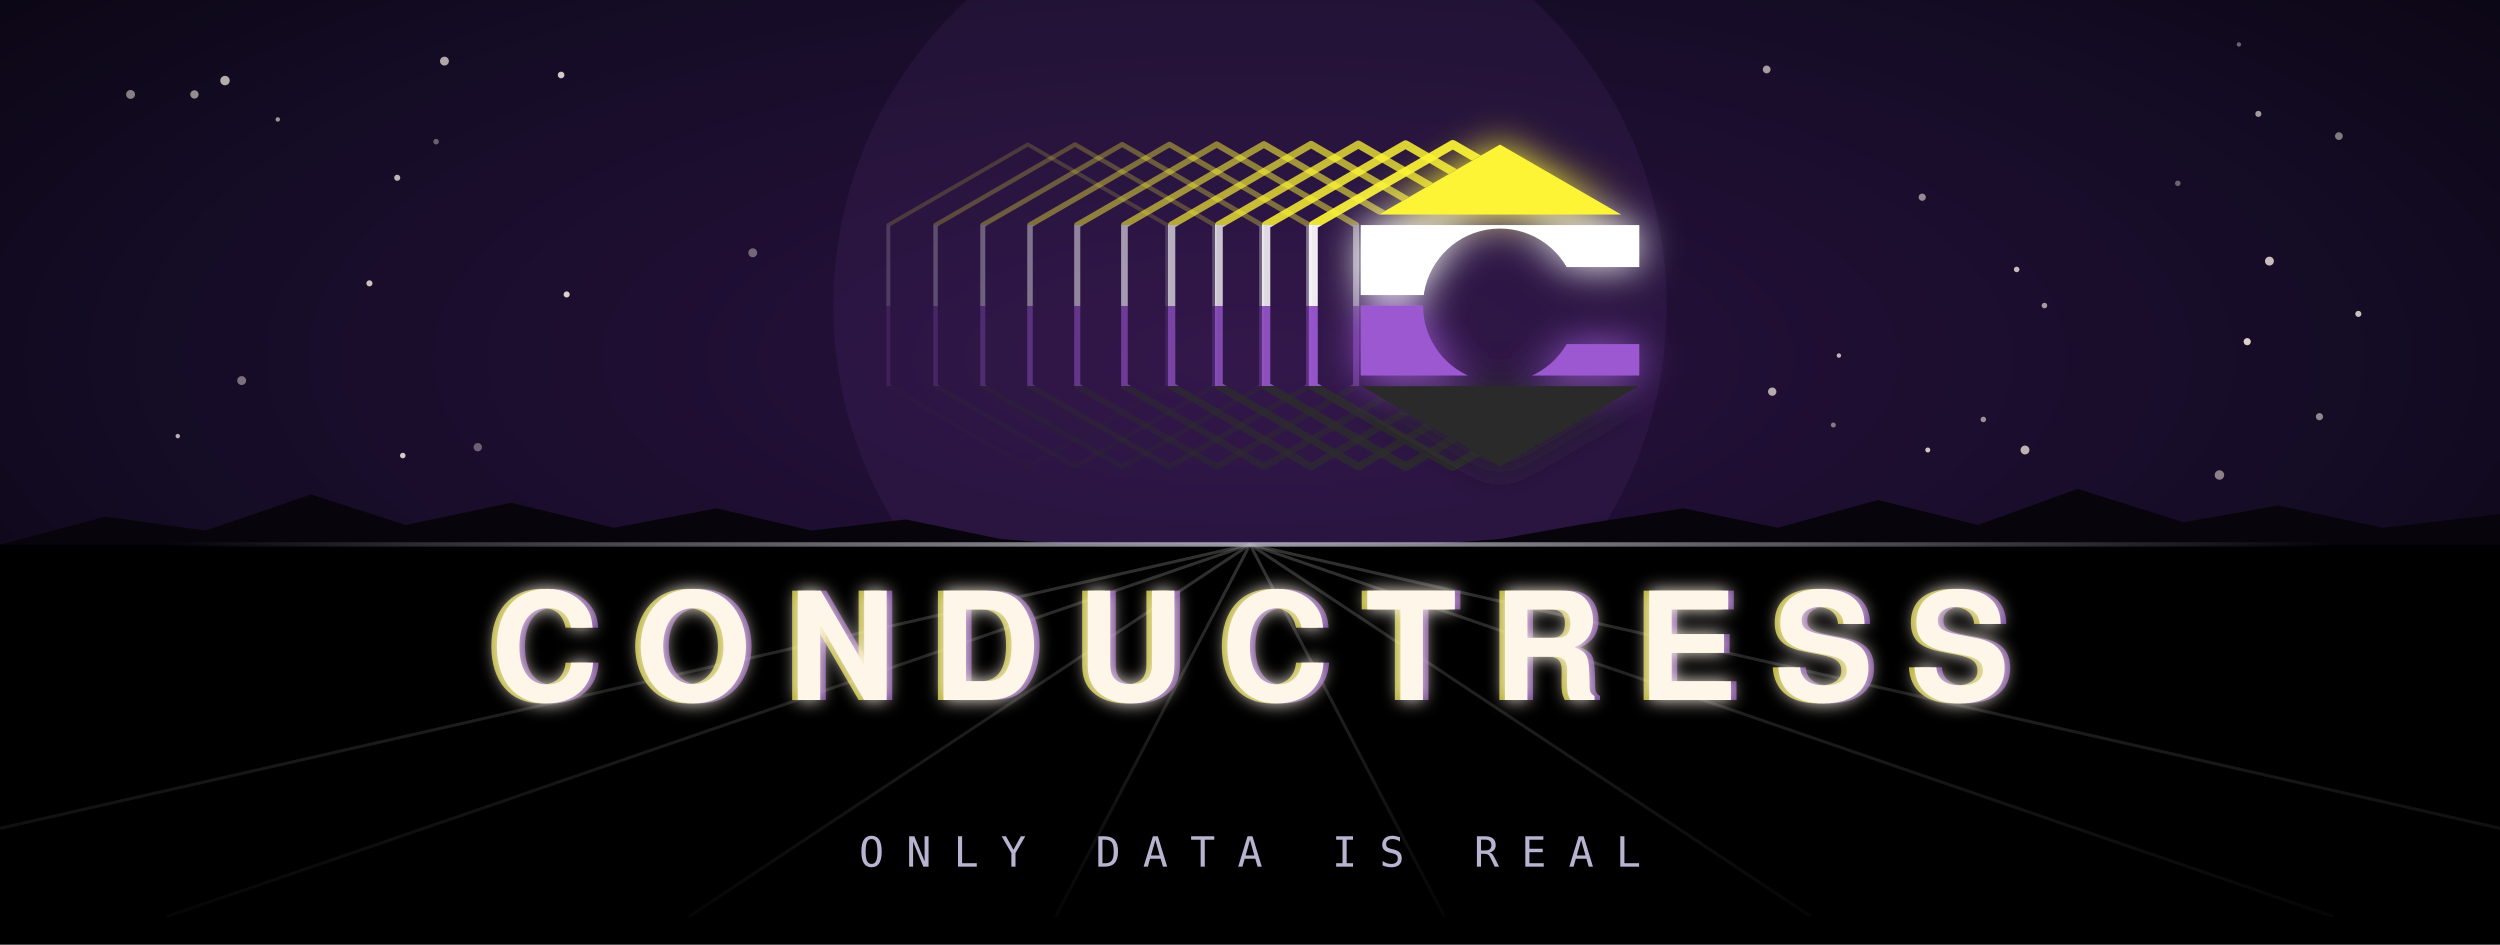
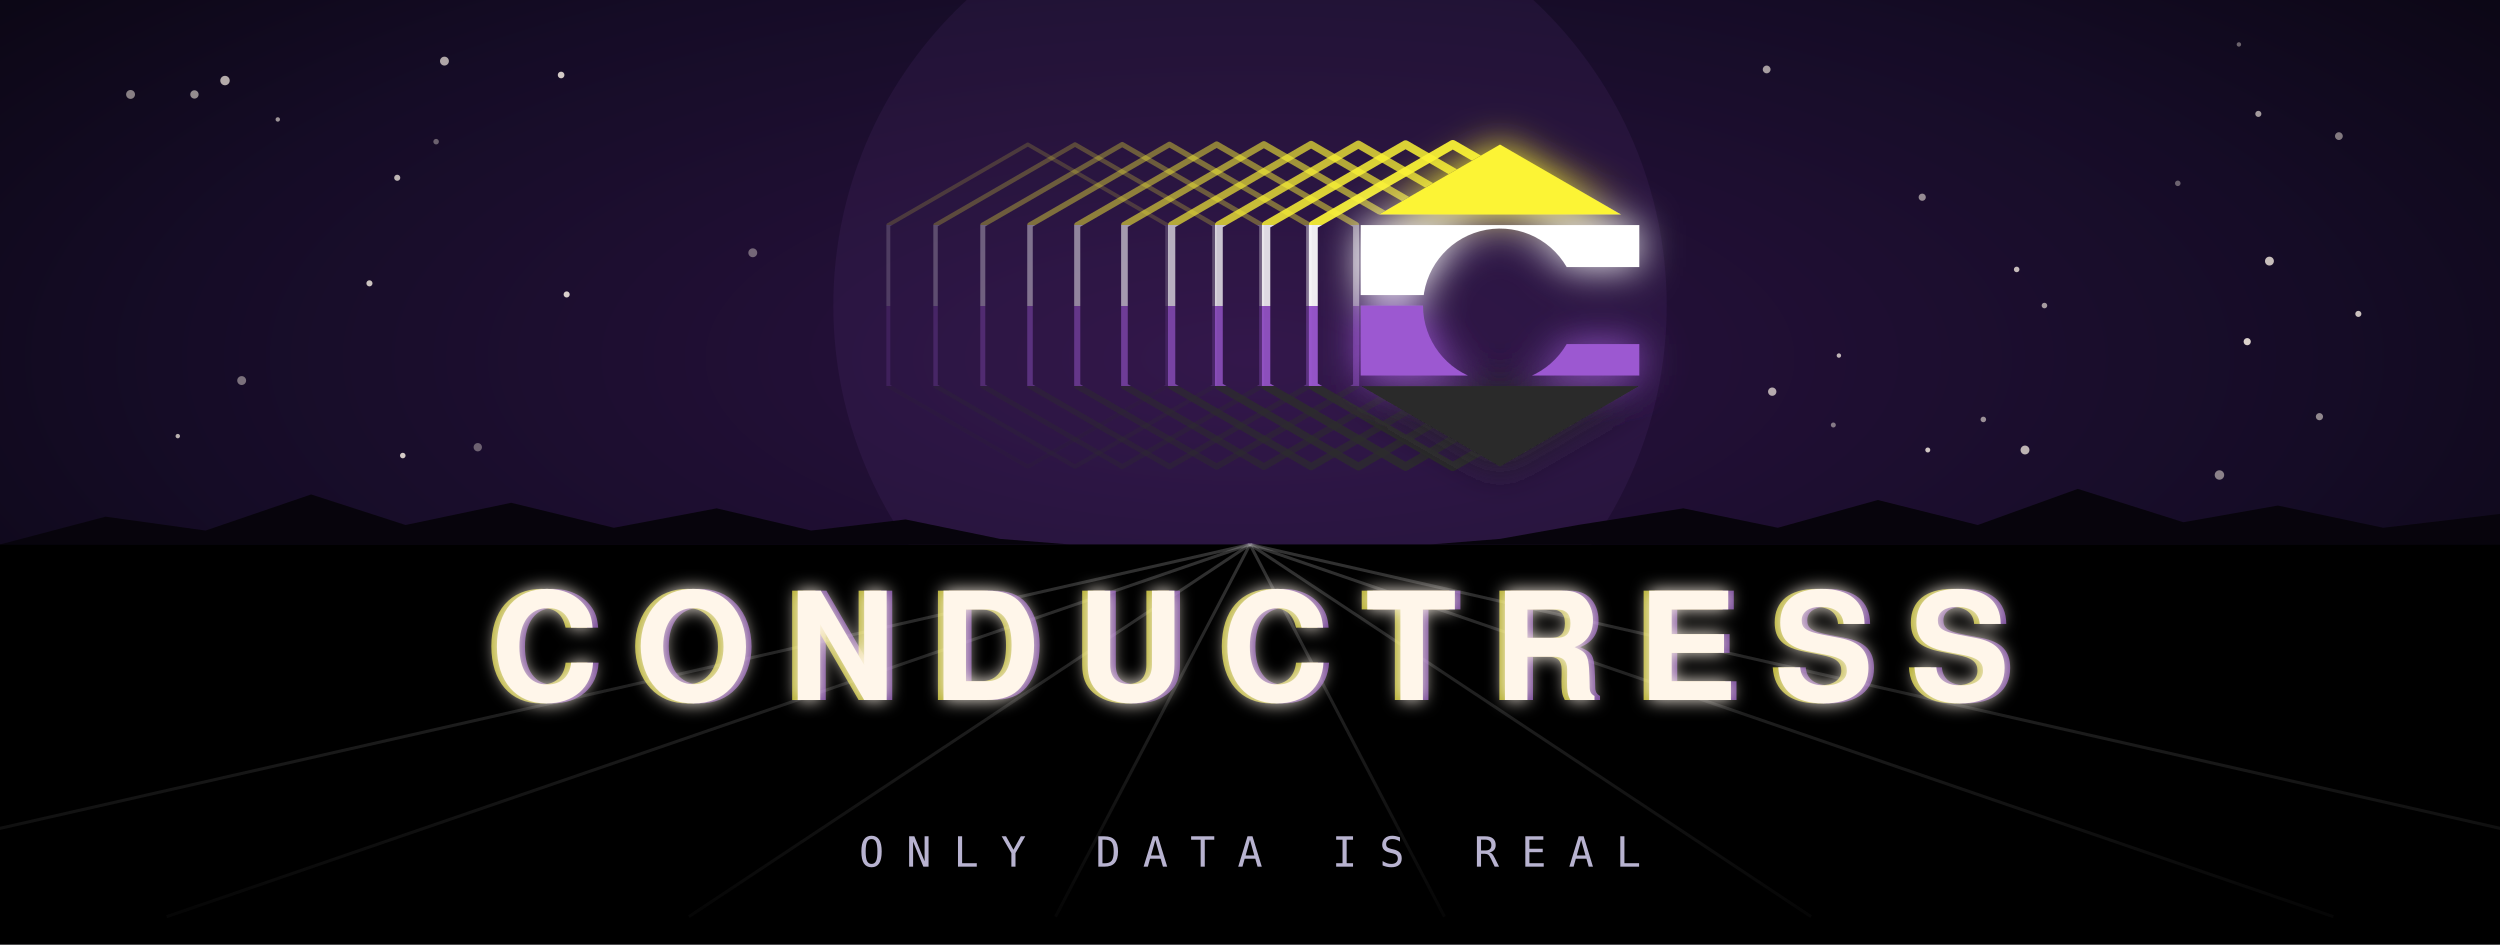
<svg xmlns="http://www.w3.org/2000/svg" viewBox="0 0 900 340" width="900" height="340" role="img" aria-label="Conductress">
  <defs>
    <radialGradient id="noh-sky" cx="50%" cy="38%" r="72%">
      <stop offset="0%" stop-color="#2a1140" />
      <stop offset="60%" stop-color="#150c26" />
      <stop offset="100%" stop-color="#07040d" />
    </radialGradient>
    <linearGradient id="noh-trail" gradientUnits="userSpaceOnUse" x1="0" y1="52" x2="0" y2="168">
      <stop offset="0" stop-color="#fcf434" />
      <stop offset="0.25" stop-color="#fcf434" />
      <stop offset="0.25" stop-color="#ffffff" />
      <stop offset="0.5" stop-color="#ffffff" />
      <stop offset="0.5" stop-color="#9c59d1" />
      <stop offset="0.75" stop-color="#9c59d1" />
      <stop offset="0.75" stop-color="#2c2c2c" />
      <stop offset="1" stop-color="#2c2c2c" />
    </linearGradient>
    <linearGradient id="noh-streak" x1="0" y1="0" x2="1" y2="0">
      <stop offset="0%" stop-color="#ffffff" stop-opacity="0" />
      <stop offset="100%" stop-color="#ffffff" stop-opacity="0.55" />
    </linearGradient>
    <linearGradient id="noh-grid" x1="0" y1="0" x2="0" y2="1">
      <stop offset="0%" stop-color="#ffffff" stop-opacity="0.28" />
      <stop offset="100%" stop-color="#ffffff" stop-opacity="0.03" />
    </linearGradient>
    <linearGradient id="noh-rule" gradientUnits="userSpaceOnUse" x1="60" y1="0" x2="840" y2="0">
      <stop offset="0%" stop-color="#ffffff" stop-opacity="0" />
      <stop offset="50%" stop-color="#d8d8e6" />
      <stop offset="100%" stop-color="#ffffff" stop-opacity="0" />
    </linearGradient>
    <filter id="noh-bloom" x="-60%" y="-60%" width="220%" height="220%">
      <feGaussianBlur stdDeviation="7" result="b1" />
      <feMerge>
        <feMergeNode in="b1" />
        <feMergeNode in="SourceGraphic" />
      </feMerge>
    </filter>
    <filter id="noh-soft" x="-40%" y="-40%" width="180%" height="180%">
      <feGaussianBlur stdDeviation="3" result="b2" />
      <feMerge>
        <feMergeNode in="b2" />
        <feMergeNode in="SourceGraphic" />
      </feMerge>
    </filter>
    <clipPath id="noh-notlead">
      <polygon points="-3789.5,-2449.1 4919.7,2582.1 7420.8,-1747.4 -1288.4,-6778.6" />
      <polygon points="590.2,-4919.0 590.2,5139.0 5590.2,5139.0 5590.2,-4919.0" />
      <polygon points="4919.7,-2362.1 -3789.5,2669.1 -1288.4,6998.6 7420.8,1967.4" />
      <polygon points="4869.5,2669.1 -3839.7,-2362.1 -6340.8,1967.4 2368.4,6998.6" />
      <polygon points="489.8,5139.0 489.8,-4919.0 -4510.2,-4919.0 -4510.2,5139.0" />
      <polygon points="-3839.7,2582.1 4869.5,-2449.1 2368.4,-6778.6 -6340.8,-1747.4" />
    </clipPath>
    <clipPath id="noh-c">
      <path d="M89.8 27 L50 4 L10.2 27 L10.2 73 L50 96 L89.8 73 L89.8 61 L69.05 61 A22 22 0 1 1 69.05 39 L89.8 39 Z" />
    </clipPath>
    <symbol id="noh-cmark" viewBox="0 0 100 100">
      <g clip-path="url(#noh-c)">
        <rect x="8" y="4.00" width="84" height="20.00" fill="#fcf434" />
        <rect x="8" y="27.00" width="84" height="20.00" fill="#ffffff" />
        <rect x="8" y="50.00" width="84" height="20.00" fill="#9c59d1" />
        <rect x="8" y="73.00" width="84" height="23.00" fill="#2c2c2c" />
      </g>
    </symbol>
  </defs>
  <g id="background">
    <rect width="900" height="340" fill="url(#noh-sky)" />
    <circle cx="450" cy="110" r="150" fill="#9c59d1" opacity="0.08" />
  </g>
  <g id="stars" fill="#fff6ea">
    <circle cx="736" cy="110" r="1.0" opacity="0.61" />
    <circle cx="729" cy="162" r="1.6" opacity="0.71" />
    <circle cx="636" cy="25" r="1.4" opacity="0.62" />
    <circle cx="64" cy="157" r="0.8" opacity="0.70" />
    <circle cx="660" cy="153" r="0.9" opacity="0.46" />
    <circle cx="726" cy="97" r="1.0" opacity="0.75" />
    <circle cx="202" cy="27" r="1.2" opacity="0.81" />
    <circle cx="87" cy="137" r="1.6" opacity="0.43" />
    <circle cx="714" cy="151" r="1.0" opacity="0.56" />
    <circle cx="100" cy="43" r="0.8" opacity="0.58" />
    <circle cx="849" cy="113" r="1.1" opacity="0.77" />
    <circle cx="813" cy="41" r="1.1" opacity="0.61" />
    <circle cx="47" cy="34" r="1.6" opacity="0.50" />
    <circle cx="694" cy="162" r="0.9" opacity="0.79" />
    <circle cx="806" cy="16" r="0.8" opacity="0.38" />
    <circle cx="70" cy="34" r="1.5" opacity="0.55" />
    <circle cx="172" cy="161" r="1.5" opacity="0.36" />
    <circle cx="842" cy="49" r="1.4" opacity="0.47" />
    <circle cx="809" cy="123" r="1.3" opacity="0.84" />
    <circle cx="835" cy="150" r="1.3" opacity="0.53" />
    <circle cx="692" cy="71" r="1.3" opacity="0.54" />
    <circle cx="143" cy="64" r="1.1" opacity="0.72" />
    <circle cx="157" cy="51" r="1.0" opacity="0.36" />
    <circle cx="81" cy="29" r="1.7" opacity="0.68" />
    <circle cx="662" cy="128" r="0.8" opacity="0.72" />
    <circle cx="145" cy="164" r="1.0" opacity="0.81" />
    <circle cx="271" cy="91" r="1.6" opacity="0.38" />
    <circle cx="817" cy="94" r="1.6" opacity="0.76" />
    <circle cx="799" cy="171" r="1.7" opacity="0.50" />
    <circle cx="160" cy="22" r="1.6" opacity="0.66" />
    <circle cx="784" cy="66" r="1.0" opacity="0.37" />
    <circle cx="204" cy="106" r="1.1" opacity="0.83" />
    <circle cx="133" cy="102" r="1.1" opacity="0.78" />
    <circle cx="638" cy="141" r="1.5" opacity="0.67" />
  </g>
  <g id="mountains" fill="#07040c">
    <path d="M0 196 L38 186 L74 191 L112 178 L146 189 L184 181 L221 190 L258 183 L292 191 L326 187 L360 194 L385 196 Z" />
    <path d="M515 196 L540 194 L568 189 L606 183 L640 190 L676 180 L712 189 L748 176 L786 188 L820 182 L858 190 L900 185 L900 196 Z" />
  </g>
  <rect id="ground" x="0" y="196" width="900" height="144" fill="#000" />
  <g id="horizon" opacity="0.7">
-     <line x1="60" y1="196" x2="840" y2="196" stroke="url(#noh-rule)" stroke-width="1.6" />
    <g stroke="url(#noh-grid)" stroke-width="1.1" fill="none">
      <line x1="450" y1="196" x2="-140" y2="330" />
      <line x1="450" y1="196" x2="60" y2="330" />
      <line x1="450" y1="196" x2="248" y2="330" />
      <line x1="450" y1="196" x2="380" y2="330" />
      <line x1="450" y1="196" x2="520" y2="330" />
      <line x1="450" y1="196" x2="652" y2="330" />
      <line x1="450" y1="196" x2="840" y2="330" />
      <line x1="450" y1="196" x2="1040" y2="330" />
    </g>
  </g>
  <g id="speedstreaks" stroke="url(#noh-streak)" stroke-linecap="round">
    <line x1="150" y1="72" x2="372" y2="72" stroke-width="2" />
    <line x1="118" y1="96" x2="356" y2="96" stroke-width="3.4" />
    <line x1="166" y1="120" x2="366" y2="120" stroke-width="1.6" />
    <line x1="104" y1="144" x2="350" y2="144" stroke-width="4.2" />
    <line x1="182" y1="164" x2="360" y2="164" stroke-width="1.4" />
  </g>
  <g id="trail" fill="none" stroke="url(#noh-trail)" stroke-linejoin="round" clip-path="url(#noh-notlead)">
    <path d="M370 52 L420.2 81 L420.2 139 L370 168 L319.8 139 L319.8 81 Z" stroke-width="1.4" opacity="0.17" />
    <path d="M387 52 L437.2 81 L437.2 139 L387 168 L336.8 139 L336.8 81 Z" stroke-width="1.6" opacity="0.24" />
    <path d="M404 52 L454.2 81 L454.2 139 L404 168 L353.8 139 L353.8 81 Z" stroke-width="1.8" opacity="0.32" />
    <path d="M421 52 L471.2 81 L471.2 139 L421 168 L370.8 139 L370.8 81 Z" stroke-width="2.0" opacity="0.4" />
    <path d="M438 52 L488.2 81 L488.2 139 L438 168 L387.8 139 L387.8 81 Z" stroke-width="2.2" opacity="0.48" />
    <path d="M455 52 L505.2 81 L505.2 139 L455 168 L404.8 139 L404.8 81 Z" stroke-width="2.4" opacity="0.57" />
    <path d="M472 52 L522.2 81 L522.2 139 L472 168 L421.8 139 L421.8 81 Z" stroke-width="2.6" opacity="0.66" />
    <path d="M489 52 L539.2 81 L539.2 139 L489 168 L438.8 139 L438.8 81 Z" stroke-width="2.8" opacity="0.75" />
    <path d="M506 52 L556.2 81 L556.2 139 L506 168 L455.8 139 L455.8 81 Z" stroke-width="3.0" opacity="0.84" />
    <path d="M523 52 L573.2 81 L573.2 139 L523 168 L472.8 139 L472.8 81 Z" stroke-width="3.2" opacity="0.92" />
  </g>
  <g id="lead" filter="url(#noh-bloom)">
    <use href="#noh-cmark" x="477" y="47" width="126" height="126" />
  </g>
  <g id="wordmark">
    <path d="M213.334 225.972C213.064 222.57 212.362 220.41 210.688 218.196C207.664 214.2 202.804 211.986 196.918 211.986C185.794 211.986 178.882 219.924 178.882 232.668C178.882 245.358 185.74 253.242 196.702 253.242C206.53 253.242 213.01 247.572 213.496 238.554H205.612C205.072 243.576 201.94 246.438 196.918 246.438C190.654 246.438 186.982 241.362 186.982 232.776C186.982 224.082 190.816 218.898 197.188 218.898C201.886 218.898 204.532 221.166 205.612 225.972Z M249.554 211.986C244.046 211.986 239.51 213.822 236.162 217.44C232.652 221.22 230.654 226.728 230.654 232.614C230.654 238.5 232.652 244.062 236.162 247.788C239.564 251.46 243.992 253.242 249.608 253.242C255.224 253.242 259.652 251.46 263.054 247.788C266.456 244.17 268.562 238.446 268.562 232.884C268.562 226.728 266.564 221.166 263.054 217.44C259.598 213.714 255.278 211.986 249.554 211.986ZM249.608 218.898C256.25 218.898 260.462 224.298 260.462 232.83C260.462 240.93 256.088 246.33 249.608 246.33C243.02 246.33 238.754 240.93 238.754 232.614C238.754 224.298 243.02 218.898 249.608 218.898Z M311.1 252.0H319.2V212.634H311.1V239.418L295.494 212.634H287.178V252.0H295.278V224.784Z M339.652 252.0H355.042C361.036 252.0 364.816 250.596 367.516 247.41C370.594 243.738 372.268 238.446 372.268 232.29C372.268 226.188 370.594 220.896 367.516 217.17C364.816 213.984 361.09 212.634 355.042 212.634H339.652ZM347.752 245.25V219.384H355.042C361.144 219.384 364.168 223.65 364.168 232.344C364.168 240.984 361.144 245.25 355.042 245.25Z M414.698 212.634V239.31C414.698 244.062 412.268 246.33 407.192 246.33C402.116 246.33 399.686 244.062 399.686 239.31V212.634H391.586V239.31C391.586 243.738 392.774 246.87 395.42 249.246C398.282 251.838 402.44 253.242 407.192 253.242C411.944 253.242 416.102 251.838 418.964 249.246C421.61 246.87 422.798 243.738 422.798 239.31V212.634Z M476.298 225.972C476.028 222.57 475.326 220.41 473.652 218.196C470.628 214.2 465.768 211.986 459.882 211.986C448.758 211.986 441.846 219.924 441.846 232.668C441.846 245.358 448.704 253.242 459.666 253.242C469.494 253.242 475.974 247.572 476.46 238.554H468.576C468.036 243.576 464.904 246.438 459.882 246.438C453.618 246.438 449.946 241.362 449.946 232.776C449.946 224.082 453.78 218.898 460.152 218.898C464.85 218.898 467.496 221.166 468.576 225.972Z M512.248 219.384H523.75V212.634H492.214V219.384H504.148V252.0H512.248Z M549.872 236.394H559.16C562.67 236.394 564.182 237.798 564.182 241.038V242.658C564.128 243.684 564.128 244.656 564.128 245.25C564.128 248.976 564.344 250.11 565.316 252.0H574.01V250.542C572.768 249.84 572.282 249.03 572.282 247.302C572.066 235.692 571.85 235.152 566.828 232.992C571.256 231.264 573.47 228.078 573.47 223.272C573.47 220.14 572.39 217.278 570.5 215.334C568.718 213.498 566.234 212.634 562.886 212.634H541.772V252.0H549.872ZM549.872 229.644V219.384H559.646C561.968 219.384 562.886 219.6 563.912 220.41C564.884 221.22 565.37 222.57 565.37 224.406C565.37 226.296 564.884 227.808 563.912 228.618C562.994 229.374 561.968 229.644 559.646 229.644Z M601.806 235.044H620.652V228.294H601.806V219.384H622.164V212.634H593.706V252.0H623.136V245.25H601.806Z M671.236 224.622C671.182 216.468 665.728 211.986 655.792 211.986C646.342 211.986 640.888 216.414 640.888 224.082C640.888 230.184 643.966 233.154 651.958 234.666L657.466 235.746C662.866 236.772 664.864 238.284 664.864 241.47C664.864 244.764 661.84 246.762 656.926 246.762C651.418 246.762 648.34 244.44 648.07 240.228H640.186C640.672 248.652 646.45 253.242 656.494 253.242C666.646 253.242 672.64 248.544 672.64 240.498C672.64 234.288 669.508 231.048 662.218 229.644L656.062 228.456C650.284 227.322 648.61 226.188 648.61 223.326C648.61 220.356 651.202 218.466 655.414 218.466C660.544 218.466 663.406 220.626 663.676 224.622Z M720.254 224.622C720.2 216.468 714.746 211.986 704.81 211.986C695.36 211.986 689.906 216.414 689.906 224.082C689.906 230.184 692.984 233.154 700.976 234.666L706.484 235.746C711.884 236.772 713.882 238.284 713.882 241.47C713.882 244.764 710.858 246.762 705.944 246.762C700.436 246.762 697.358 244.44 697.088 240.228H689.204C689.69 248.652 695.468 253.242 705.512 253.242C715.664 253.242 721.658 248.544 721.658 240.498C721.658 234.288 718.526 231.048 711.236 229.644L705.08 228.456C699.302 227.322 697.628 226.188 697.628 223.326C697.628 220.356 700.22 218.466 704.432 218.466C709.562 218.466 712.424 220.626 712.694 224.622Z" transform="translate(2 0)" fill="#9c59d1" opacity="0.7" />
    <path d="M213.334 225.972C213.064 222.57 212.362 220.41 210.688 218.196C207.664 214.2 202.804 211.986 196.918 211.986C185.794 211.986 178.882 219.924 178.882 232.668C178.882 245.358 185.74 253.242 196.702 253.242C206.53 253.242 213.01 247.572 213.496 238.554H205.612C205.072 243.576 201.94 246.438 196.918 246.438C190.654 246.438 186.982 241.362 186.982 232.776C186.982 224.082 190.816 218.898 197.188 218.898C201.886 218.898 204.532 221.166 205.612 225.972Z M249.554 211.986C244.046 211.986 239.51 213.822 236.162 217.44C232.652 221.22 230.654 226.728 230.654 232.614C230.654 238.5 232.652 244.062 236.162 247.788C239.564 251.46 243.992 253.242 249.608 253.242C255.224 253.242 259.652 251.46 263.054 247.788C266.456 244.17 268.562 238.446 268.562 232.884C268.562 226.728 266.564 221.166 263.054 217.44C259.598 213.714 255.278 211.986 249.554 211.986ZM249.608 218.898C256.25 218.898 260.462 224.298 260.462 232.83C260.462 240.93 256.088 246.33 249.608 246.33C243.02 246.33 238.754 240.93 238.754 232.614C238.754 224.298 243.02 218.898 249.608 218.898Z M311.1 252.0H319.2V212.634H311.1V239.418L295.494 212.634H287.178V252.0H295.278V224.784Z M339.652 252.0H355.042C361.036 252.0 364.816 250.596 367.516 247.41C370.594 243.738 372.268 238.446 372.268 232.29C372.268 226.188 370.594 220.896 367.516 217.17C364.816 213.984 361.09 212.634 355.042 212.634H339.652ZM347.752 245.25V219.384H355.042C361.144 219.384 364.168 223.65 364.168 232.344C364.168 240.984 361.144 245.25 355.042 245.25Z M414.698 212.634V239.31C414.698 244.062 412.268 246.33 407.192 246.33C402.116 246.33 399.686 244.062 399.686 239.31V212.634H391.586V239.31C391.586 243.738 392.774 246.87 395.42 249.246C398.282 251.838 402.44 253.242 407.192 253.242C411.944 253.242 416.102 251.838 418.964 249.246C421.61 246.87 422.798 243.738 422.798 239.31V212.634Z M476.298 225.972C476.028 222.57 475.326 220.41 473.652 218.196C470.628 214.2 465.768 211.986 459.882 211.986C448.758 211.986 441.846 219.924 441.846 232.668C441.846 245.358 448.704 253.242 459.666 253.242C469.494 253.242 475.974 247.572 476.46 238.554H468.576C468.036 243.576 464.904 246.438 459.882 246.438C453.618 246.438 449.946 241.362 449.946 232.776C449.946 224.082 453.78 218.898 460.152 218.898C464.85 218.898 467.496 221.166 468.576 225.972Z M512.248 219.384H523.75V212.634H492.214V219.384H504.148V252.0H512.248Z M549.872 236.394H559.16C562.67 236.394 564.182 237.798 564.182 241.038V242.658C564.128 243.684 564.128 244.656 564.128 245.25C564.128 248.976 564.344 250.11 565.316 252.0H574.01V250.542C572.768 249.84 572.282 249.03 572.282 247.302C572.066 235.692 571.85 235.152 566.828 232.992C571.256 231.264 573.47 228.078 573.47 223.272C573.47 220.14 572.39 217.278 570.5 215.334C568.718 213.498 566.234 212.634 562.886 212.634H541.772V252.0H549.872ZM549.872 229.644V219.384H559.646C561.968 219.384 562.886 219.6 563.912 220.41C564.884 221.22 565.37 222.57 565.37 224.406C565.37 226.296 564.884 227.808 563.912 228.618C562.994 229.374 561.968 229.644 559.646 229.644Z M601.806 235.044H620.652V228.294H601.806V219.384H622.164V212.634H593.706V252.0H623.136V245.25H601.806Z M671.236 224.622C671.182 216.468 665.728 211.986 655.792 211.986C646.342 211.986 640.888 216.414 640.888 224.082C640.888 230.184 643.966 233.154 651.958 234.666L657.466 235.746C662.866 236.772 664.864 238.284 664.864 241.47C664.864 244.764 661.84 246.762 656.926 246.762C651.418 246.762 648.34 244.44 648.07 240.228H640.186C640.672 248.652 646.45 253.242 656.494 253.242C666.646 253.242 672.64 248.544 672.64 240.498C672.64 234.288 669.508 231.048 662.218 229.644L656.062 228.456C650.284 227.322 648.61 226.188 648.61 223.326C648.61 220.356 651.202 218.466 655.414 218.466C660.544 218.466 663.406 220.626 663.676 224.622Z M720.254 224.622C720.2 216.468 714.746 211.986 704.81 211.986C695.36 211.986 689.906 216.414 689.906 224.082C689.906 230.184 692.984 233.154 700.976 234.666L706.484 235.746C711.884 236.772 713.882 238.284 713.882 241.47C713.882 244.764 710.858 246.762 705.944 246.762C700.436 246.762 697.358 244.44 697.088 240.228H689.204C689.69 248.652 695.468 253.242 705.512 253.242C715.664 253.242 721.658 248.544 721.658 240.498C721.658 234.288 718.526 231.048 711.236 229.644L705.08 228.456C699.302 227.322 697.628 226.188 697.628 223.326C697.628 220.356 700.22 218.466 704.432 218.466C709.562 218.466 712.424 220.626 712.694 224.622Z" transform="translate(-2 0)" fill="#fcf434" opacity="0.7" />
    <path d="M213.334 225.972C213.064 222.57 212.362 220.41 210.688 218.196C207.664 214.2 202.804 211.986 196.918 211.986C185.794 211.986 178.882 219.924 178.882 232.668C178.882 245.358 185.74 253.242 196.702 253.242C206.53 253.242 213.01 247.572 213.496 238.554H205.612C205.072 243.576 201.94 246.438 196.918 246.438C190.654 246.438 186.982 241.362 186.982 232.776C186.982 224.082 190.816 218.898 197.188 218.898C201.886 218.898 204.532 221.166 205.612 225.972Z M249.554 211.986C244.046 211.986 239.51 213.822 236.162 217.44C232.652 221.22 230.654 226.728 230.654 232.614C230.654 238.5 232.652 244.062 236.162 247.788C239.564 251.46 243.992 253.242 249.608 253.242C255.224 253.242 259.652 251.46 263.054 247.788C266.456 244.17 268.562 238.446 268.562 232.884C268.562 226.728 266.564 221.166 263.054 217.44C259.598 213.714 255.278 211.986 249.554 211.986ZM249.608 218.898C256.25 218.898 260.462 224.298 260.462 232.83C260.462 240.93 256.088 246.33 249.608 246.33C243.02 246.33 238.754 240.93 238.754 232.614C238.754 224.298 243.02 218.898 249.608 218.898Z M311.1 252.0H319.2V212.634H311.1V239.418L295.494 212.634H287.178V252.0H295.278V224.784Z M339.652 252.0H355.042C361.036 252.0 364.816 250.596 367.516 247.41C370.594 243.738 372.268 238.446 372.268 232.29C372.268 226.188 370.594 220.896 367.516 217.17C364.816 213.984 361.09 212.634 355.042 212.634H339.652ZM347.752 245.25V219.384H355.042C361.144 219.384 364.168 223.65 364.168 232.344C364.168 240.984 361.144 245.25 355.042 245.25Z M414.698 212.634V239.31C414.698 244.062 412.268 246.33 407.192 246.33C402.116 246.33 399.686 244.062 399.686 239.31V212.634H391.586V239.31C391.586 243.738 392.774 246.87 395.42 249.246C398.282 251.838 402.44 253.242 407.192 253.242C411.944 253.242 416.102 251.838 418.964 249.246C421.61 246.87 422.798 243.738 422.798 239.31V212.634Z M476.298 225.972C476.028 222.57 475.326 220.41 473.652 218.196C470.628 214.2 465.768 211.986 459.882 211.986C448.758 211.986 441.846 219.924 441.846 232.668C441.846 245.358 448.704 253.242 459.666 253.242C469.494 253.242 475.974 247.572 476.46 238.554H468.576C468.036 243.576 464.904 246.438 459.882 246.438C453.618 246.438 449.946 241.362 449.946 232.776C449.946 224.082 453.78 218.898 460.152 218.898C464.85 218.898 467.496 221.166 468.576 225.972Z M512.248 219.384H523.75V212.634H492.214V219.384H504.148V252.0H512.248Z M549.872 236.394H559.16C562.67 236.394 564.182 237.798 564.182 241.038V242.658C564.128 243.684 564.128 244.656 564.128 245.25C564.128 248.976 564.344 250.11 565.316 252.0H574.01V250.542C572.768 249.84 572.282 249.03 572.282 247.302C572.066 235.692 571.85 235.152 566.828 232.992C571.256 231.264 573.47 228.078 573.47 223.272C573.47 220.14 572.39 217.278 570.5 215.334C568.718 213.498 566.234 212.634 562.886 212.634H541.772V252.0H549.872ZM549.872 229.644V219.384H559.646C561.968 219.384 562.886 219.6 563.912 220.41C564.884 221.22 565.37 222.57 565.37 224.406C565.37 226.296 564.884 227.808 563.912 228.618C562.994 229.374 561.968 229.644 559.646 229.644Z M601.806 235.044H620.652V228.294H601.806V219.384H622.164V212.634H593.706V252.0H623.136V245.25H601.806Z M671.236 224.622C671.182 216.468 665.728 211.986 655.792 211.986C646.342 211.986 640.888 216.414 640.888 224.082C640.888 230.184 643.966 233.154 651.958 234.666L657.466 235.746C662.866 236.772 664.864 238.284 664.864 241.47C664.864 244.764 661.84 246.762 656.926 246.762C651.418 246.762 648.34 244.44 648.07 240.228H640.186C640.672 248.652 646.45 253.242 656.494 253.242C666.646 253.242 672.64 248.544 672.64 240.498C672.64 234.288 669.508 231.048 662.218 229.644L656.062 228.456C650.284 227.322 648.61 226.188 648.61 223.326C648.61 220.356 651.202 218.466 655.414 218.466C660.544 218.466 663.406 220.626 663.676 224.622Z M720.254 224.622C720.2 216.468 714.746 211.986 704.81 211.986C695.36 211.986 689.906 216.414 689.906 224.082C689.906 230.184 692.984 233.154 700.976 234.666L706.484 235.746C711.884 236.772 713.882 238.284 713.882 241.47C713.882 244.764 710.858 246.762 705.944 246.762C700.436 246.762 697.358 244.44 697.088 240.228H689.204C689.69 248.652 695.468 253.242 705.512 253.242C715.664 253.242 721.658 248.544 721.658 240.498C721.658 234.288 718.526 231.048 711.236 229.644L705.08 228.456C699.302 227.322 697.628 226.188 697.628 223.326C697.628 220.356 700.22 218.466 704.432 218.466C709.562 218.466 712.424 220.626 712.694 224.622Z" fill="#fff6ea" filter="url(#noh-soft)" />
  </g>
  <g id="subtitle">
    <path d="M315.867 306.543Q315.867 304.134 315.373 303.101Q314.878 302.068 313.75 302.068Q312.63 302.068 312.135 303.101Q311.641 304.134 311.641 306.543Q311.641 308.946 312.135 309.979Q312.63 311.011 313.75 311.011Q314.878 311.011 315.373 309.982Q315.867 308.953 315.867 306.543ZM317.412 306.543Q317.412 309.4 316.508 310.806Q315.603 312.212 313.75 312.212Q311.897 312.212 310.996 310.813Q310.095 309.415 310.095 306.543Q310.095 303.68 311.0 302.273Q311.905 300.867 313.75 300.867Q315.603 300.867 316.508 302.273Q317.412 303.68 317.412 306.543Z M327.287 301.065H329.162L332.854 310.066V301.065H334.282V312.0H332.407L328.716 302.999V312.0H327.287Z M344.875 301.065H346.362V310.755H351.642V312.0H344.875Z M360.602 301.065H362.177L364.843 305.892L367.501 301.065H369.091L365.582 307.093V312.0H364.095V307.093Z M397.586 310.784Q399.453 310.784 400.193 309.865Q400.933 308.946 400.933 306.543Q400.933 304.119 400.197 303.2Q399.461 302.281 397.586 302.281H396.883V310.784ZM397.615 301.065Q400.12 301.065 401.306 302.398Q402.493 303.731 402.493 306.543Q402.493 309.341 401.306 310.671Q400.12 312.0 397.615 312.0H395.396V301.065Z M415.935 302.369 414.375 307.964H417.495ZM415.041 301.065H416.836L420.183 312.0H418.652L417.846 309.151H414.016L413.225 312.0H411.694Z M428.798 301.065H437.14V302.31H433.72V312.0H432.233V302.31H428.798Z M449.996 302.369 448.436 307.964H451.556ZM449.103 301.065H450.897L454.244 312.0H452.714L451.908 309.151H448.077L447.286 312.0H445.756Z M481.018 301.065H487.09V302.31H484.798V310.755H487.09V312.0H481.018V310.755H483.311V302.31H481.018Z M503.989 301.438V302.94Q503.315 302.508 502.638 302.288Q501.96 302.068 501.272 302.068Q500.224 302.068 499.616 302.555Q499.009 303.042 499.009 303.87Q499.009 304.595 499.408 304.976Q499.807 305.357 500.898 305.613L501.675 305.789Q503.213 306.148 503.916 306.917Q504.619 307.686 504.619 309.012Q504.619 310.572 503.652 311.392Q502.685 312.212 500.84 312.212Q500.071 312.212 499.294 312.048Q498.518 311.883 497.734 311.553V309.979Q498.576 310.513 499.327 310.762Q500.078 311.011 500.84 311.011Q501.96 311.011 502.583 310.51Q503.205 310.008 503.205 309.107Q503.205 308.287 502.777 307.854Q502.348 307.422 501.286 307.188L500.495 307.005Q498.972 306.661 498.283 305.965Q497.595 305.269 497.595 304.097Q497.595 302.632 498.58 301.75Q499.565 300.867 501.198 300.867Q501.828 300.867 502.524 301.01Q503.22 301.153 503.989 301.438Z M536.205 306.836Q536.776 306.983 537.179 307.389Q537.582 307.796 538.182 309.012L539.669 312.0H538.08L536.776 309.239Q536.212 308.06 535.762 307.719Q535.311 307.378 534.586 307.378H533.173V312.0H531.686V301.065H534.733Q536.534 301.065 537.494 301.878Q538.453 302.691 538.453 304.229Q538.453 305.313 537.864 305.998Q537.274 306.683 536.205 306.836ZM533.173 302.281V306.163H534.791Q535.853 306.163 536.373 305.687Q536.893 305.21 536.893 304.229Q536.893 303.284 536.34 302.782Q535.787 302.281 534.733 302.281Z M549.112 301.065H555.601V302.31H550.592V305.547H555.382V306.792H550.592V310.755H555.74V312.0H549.112Z M569.212 302.369 567.652 307.964H570.772ZM568.318 301.065H570.113L573.46 312.0H571.929L571.123 309.151H567.293L566.502 312.0H564.971Z M583.305 301.065H584.792V310.755H590.073V312.0H583.305Z" fill="#b8b3d0" />
  </g>
</svg>
